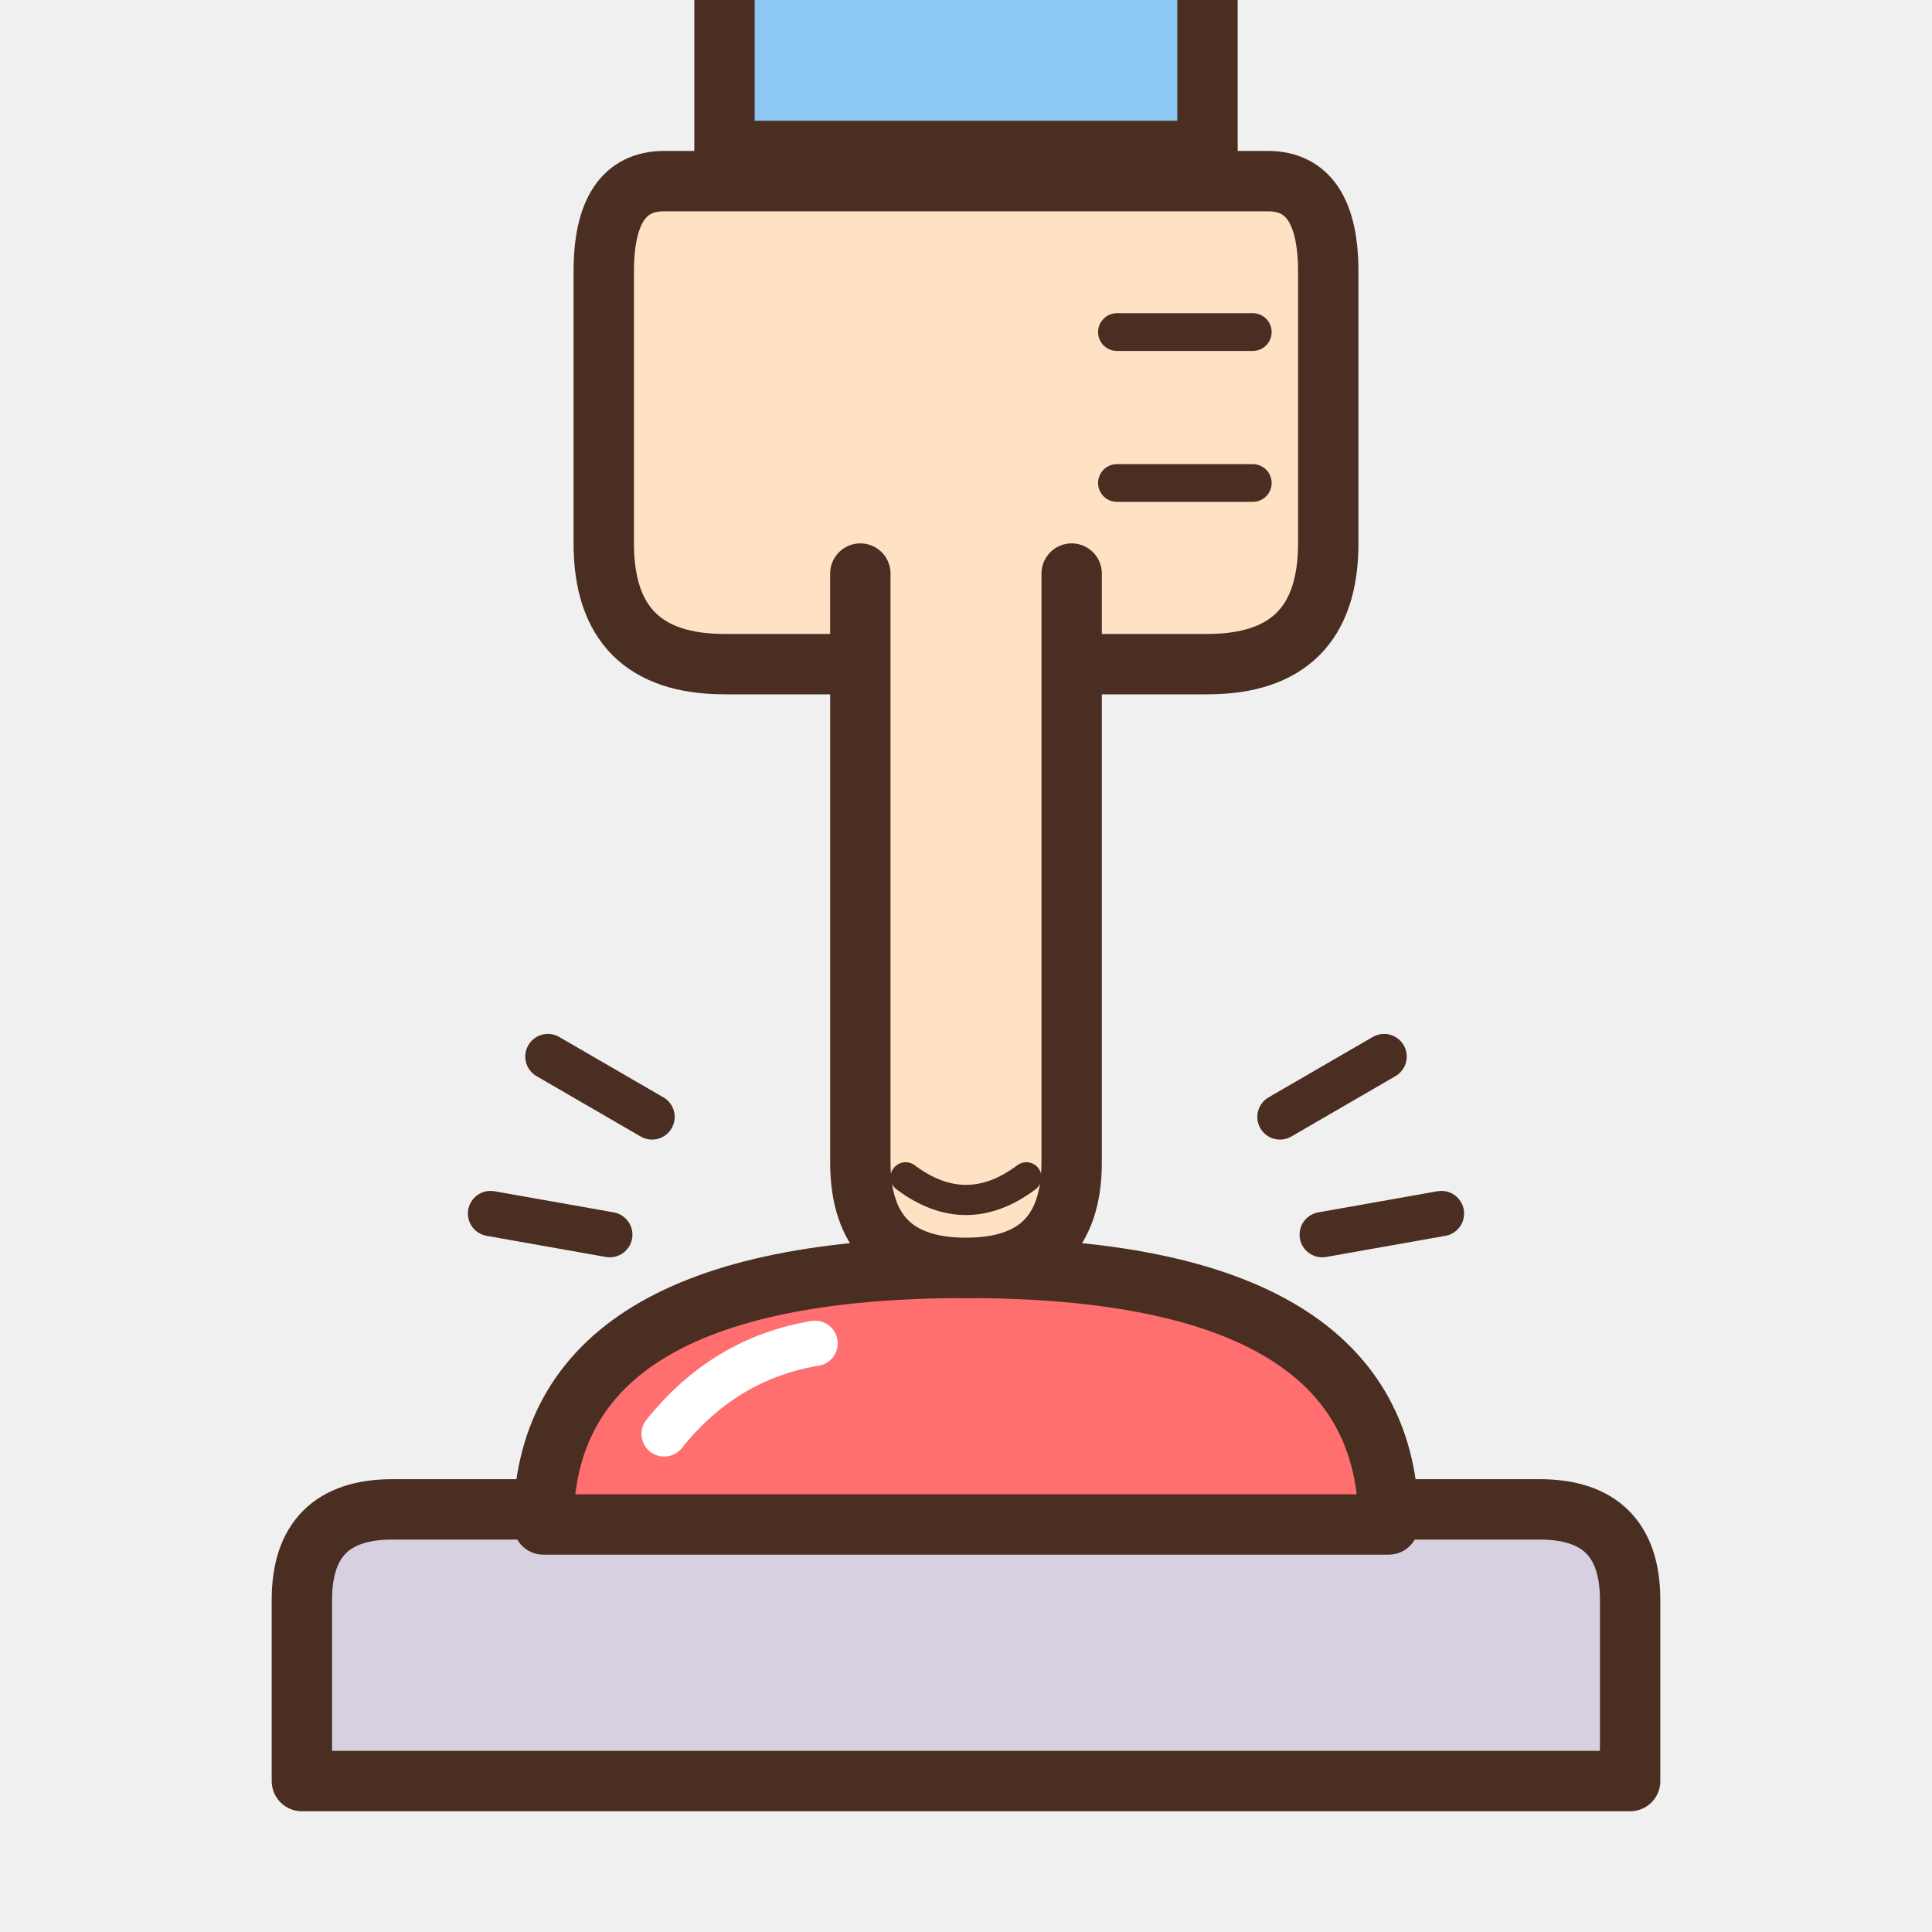
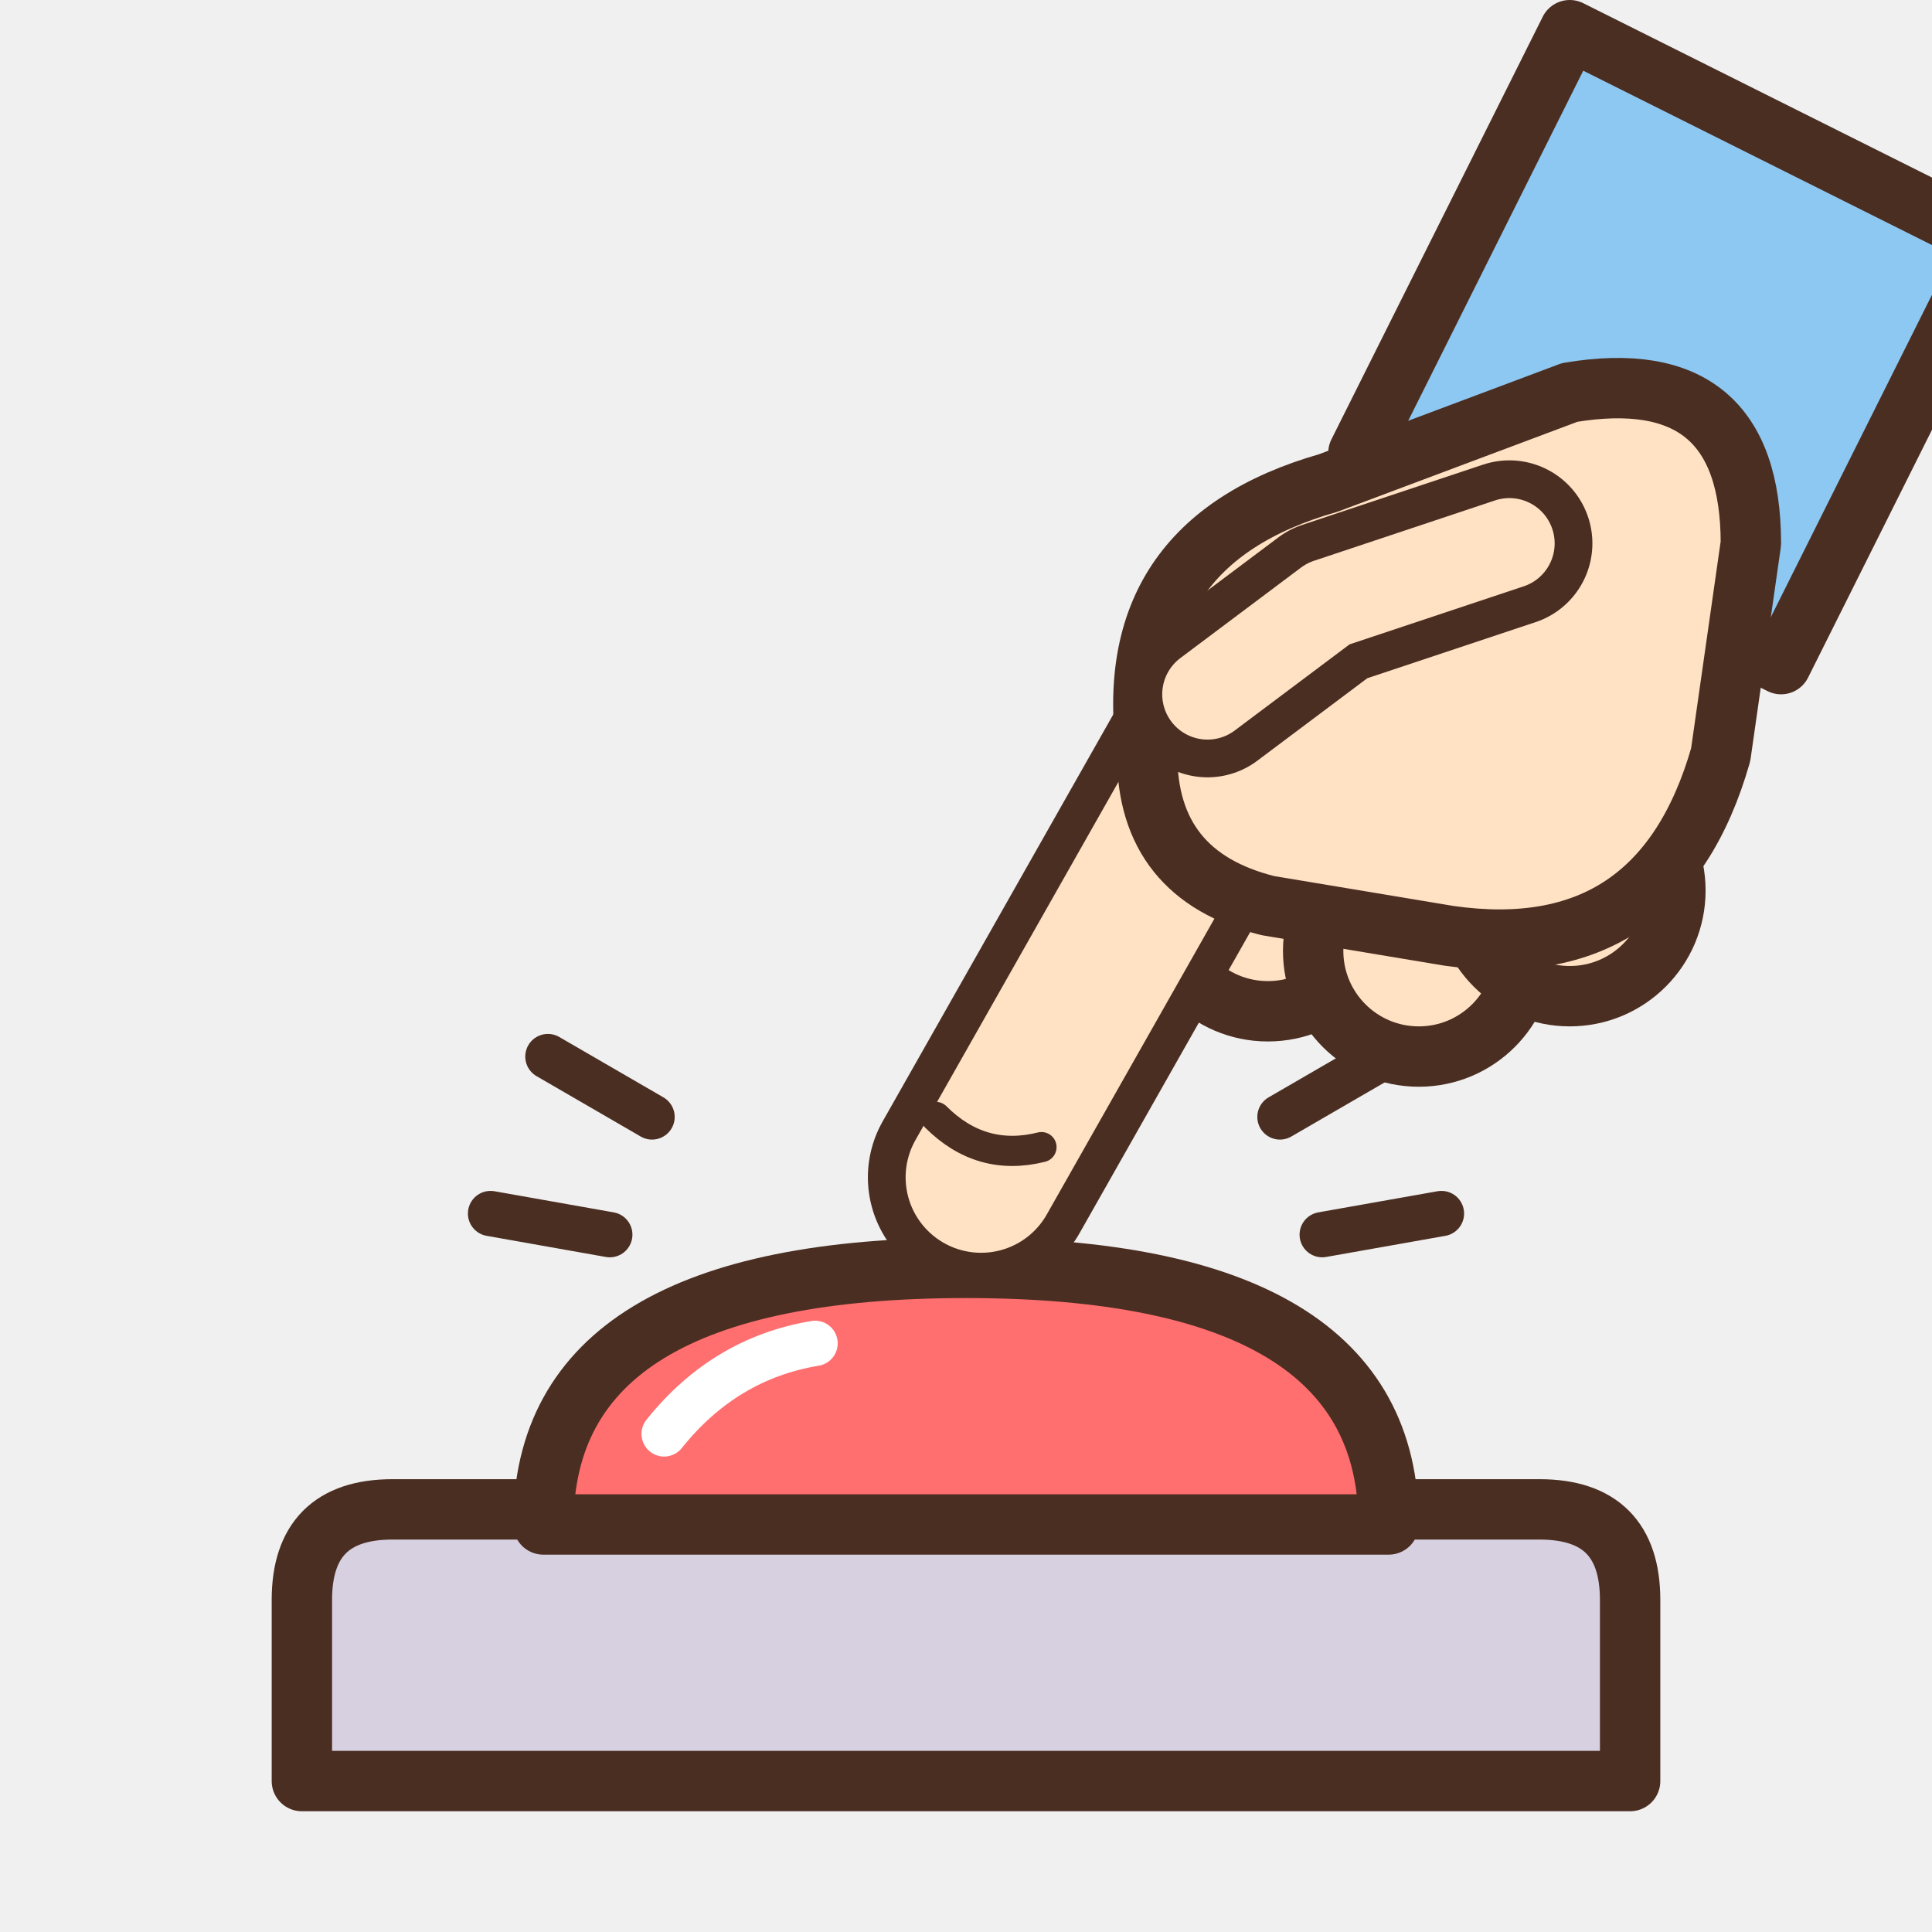
<svg xmlns="http://www.w3.org/2000/svg" viewBox="0 0 128 128">
  <g stroke="#4b2e22" stroke-width="4" stroke-linejoin="round" stroke-linecap="round">
    <path d="M20 106q0-6 6-6h76q6 0 6 6v12H20Z" fill="#d6d0e0" />
    <path d="M36 101q0-17 28-17t28 17Z" fill="#ff6f6f" />
    <path d="M44 95q4-5 10-6" fill="none" stroke="#ffffff" stroke-width="3" />
    <path d="M40.4 81.8L32.5 80.4" stroke-width="3" />
    <path d="M43.2 74.0L36.3 70.0" stroke-width="3" />
    <path d="M84.8 74.0L91.7 70.0" stroke-width="3" />
    <path d="M87.6 81.8L95.5 80.4" stroke-width="3" />
-     <path d="M48-4h32v14H48Z" fill="#8cc8f2" />
-     <path d="M44 12h40q4 0 4 6v18q0 8-8 8H48q-8 0-8-8V18q0-6 4-6Z" fill="#ffe2c4" />
-     <path d="M74 22h9M74 32h9" stroke-width="2.5" />
-     <path d="M57 38v39q0 7 7 7t7-7V38" fill="#ffe2c4" />
-     <path d="M60 78q4 3 8 0" fill="none" stroke-width="2" />
+     <path d="M104 2l28 14-14 28-28-14Z" fill="#8cc8f2" />
+     <circle cx="84" cy="60" r="7" fill="#ffe2c4" />
+     <circle cx="94" cy="63" r="7" fill="#ffe2c4" />
+     <circle cx="104" cy="59" r="7" fill="#ffe2c4" />
+     <path d="M82 48L65 78" fill="none" stroke="#4b2e22" stroke-width="15" />
+     <path d="M82 48L65 78" fill="none" stroke="#ffe2c4" stroke-width="10" />
+     <path d="M76 50q-2-14 12-18l16-6q12-2 12 10l-2 14q-4 14-18 12l-12-2q-8-2-8-10Z" fill="#ffe2c4" />
+     <path d="M100 36L88 40L80 46" fill="none" stroke="#4b2e22" stroke-width="11" />
+     <path d="M100 36L88 40L80 46" fill="none" stroke="#ffe2c4" stroke-width="6" />
+     <path d="M62 74q3 3 7 2" fill="none" stroke-width="2" />
  </g>
</svg>
